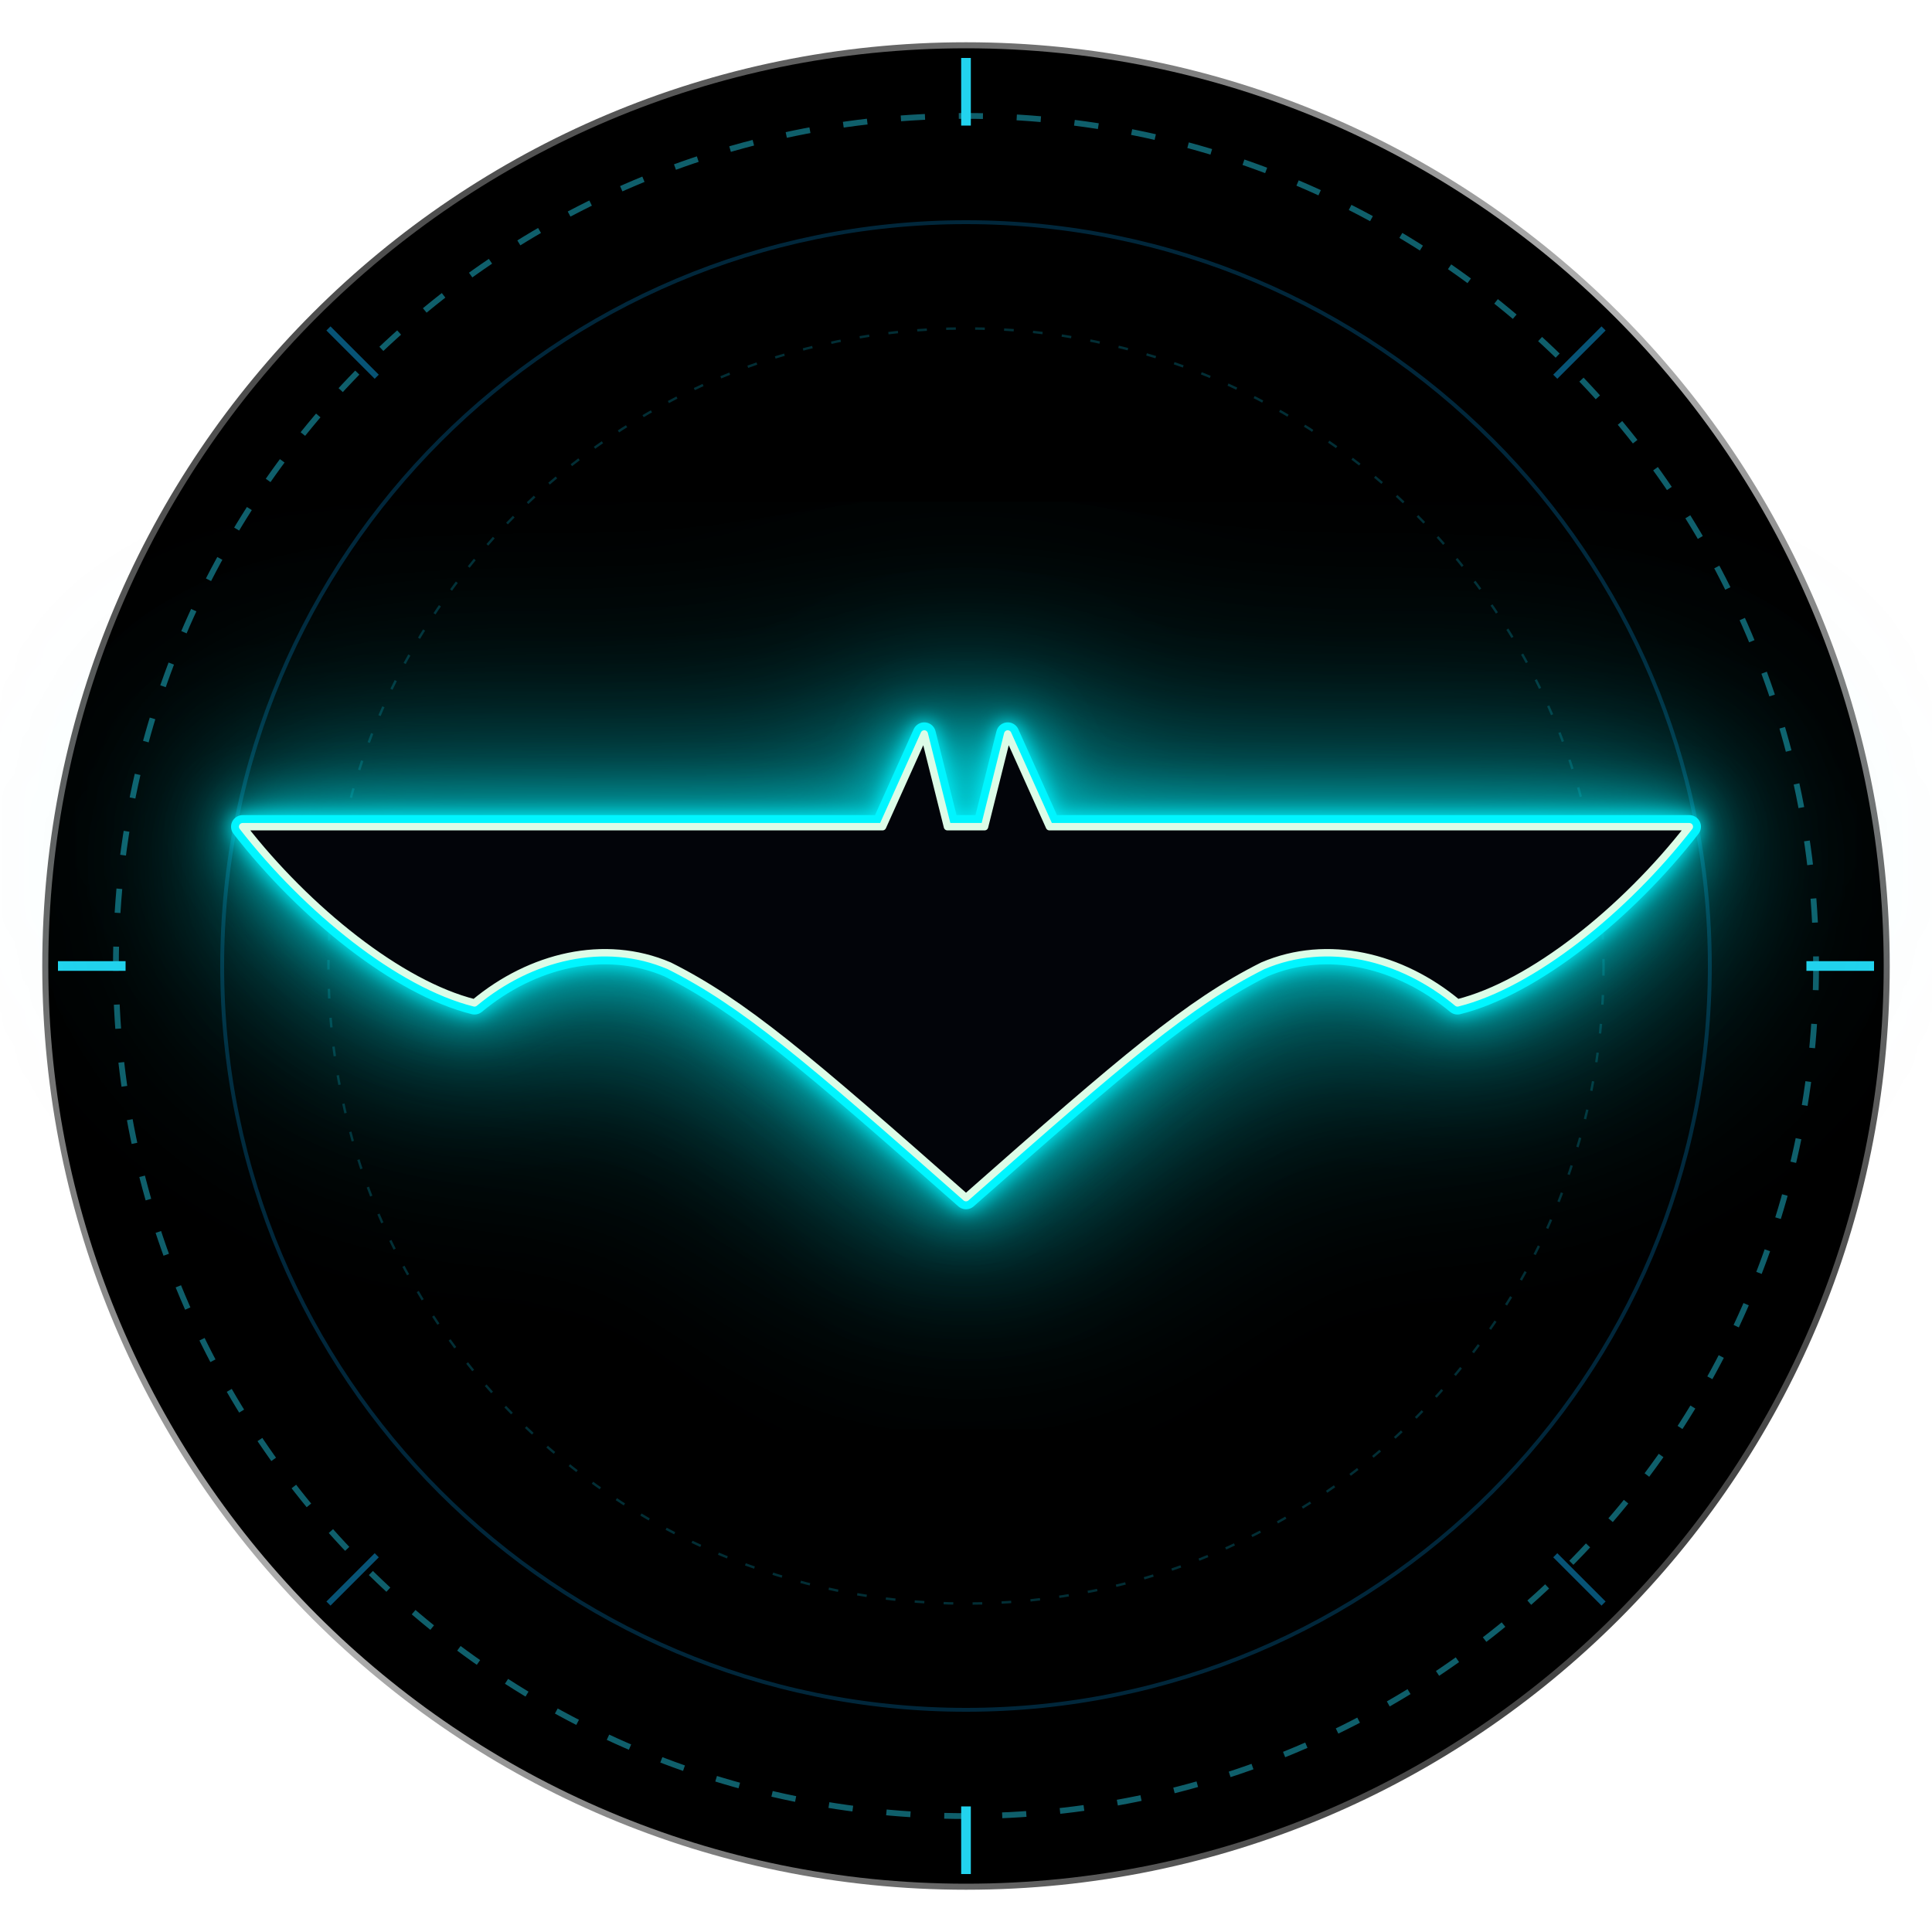
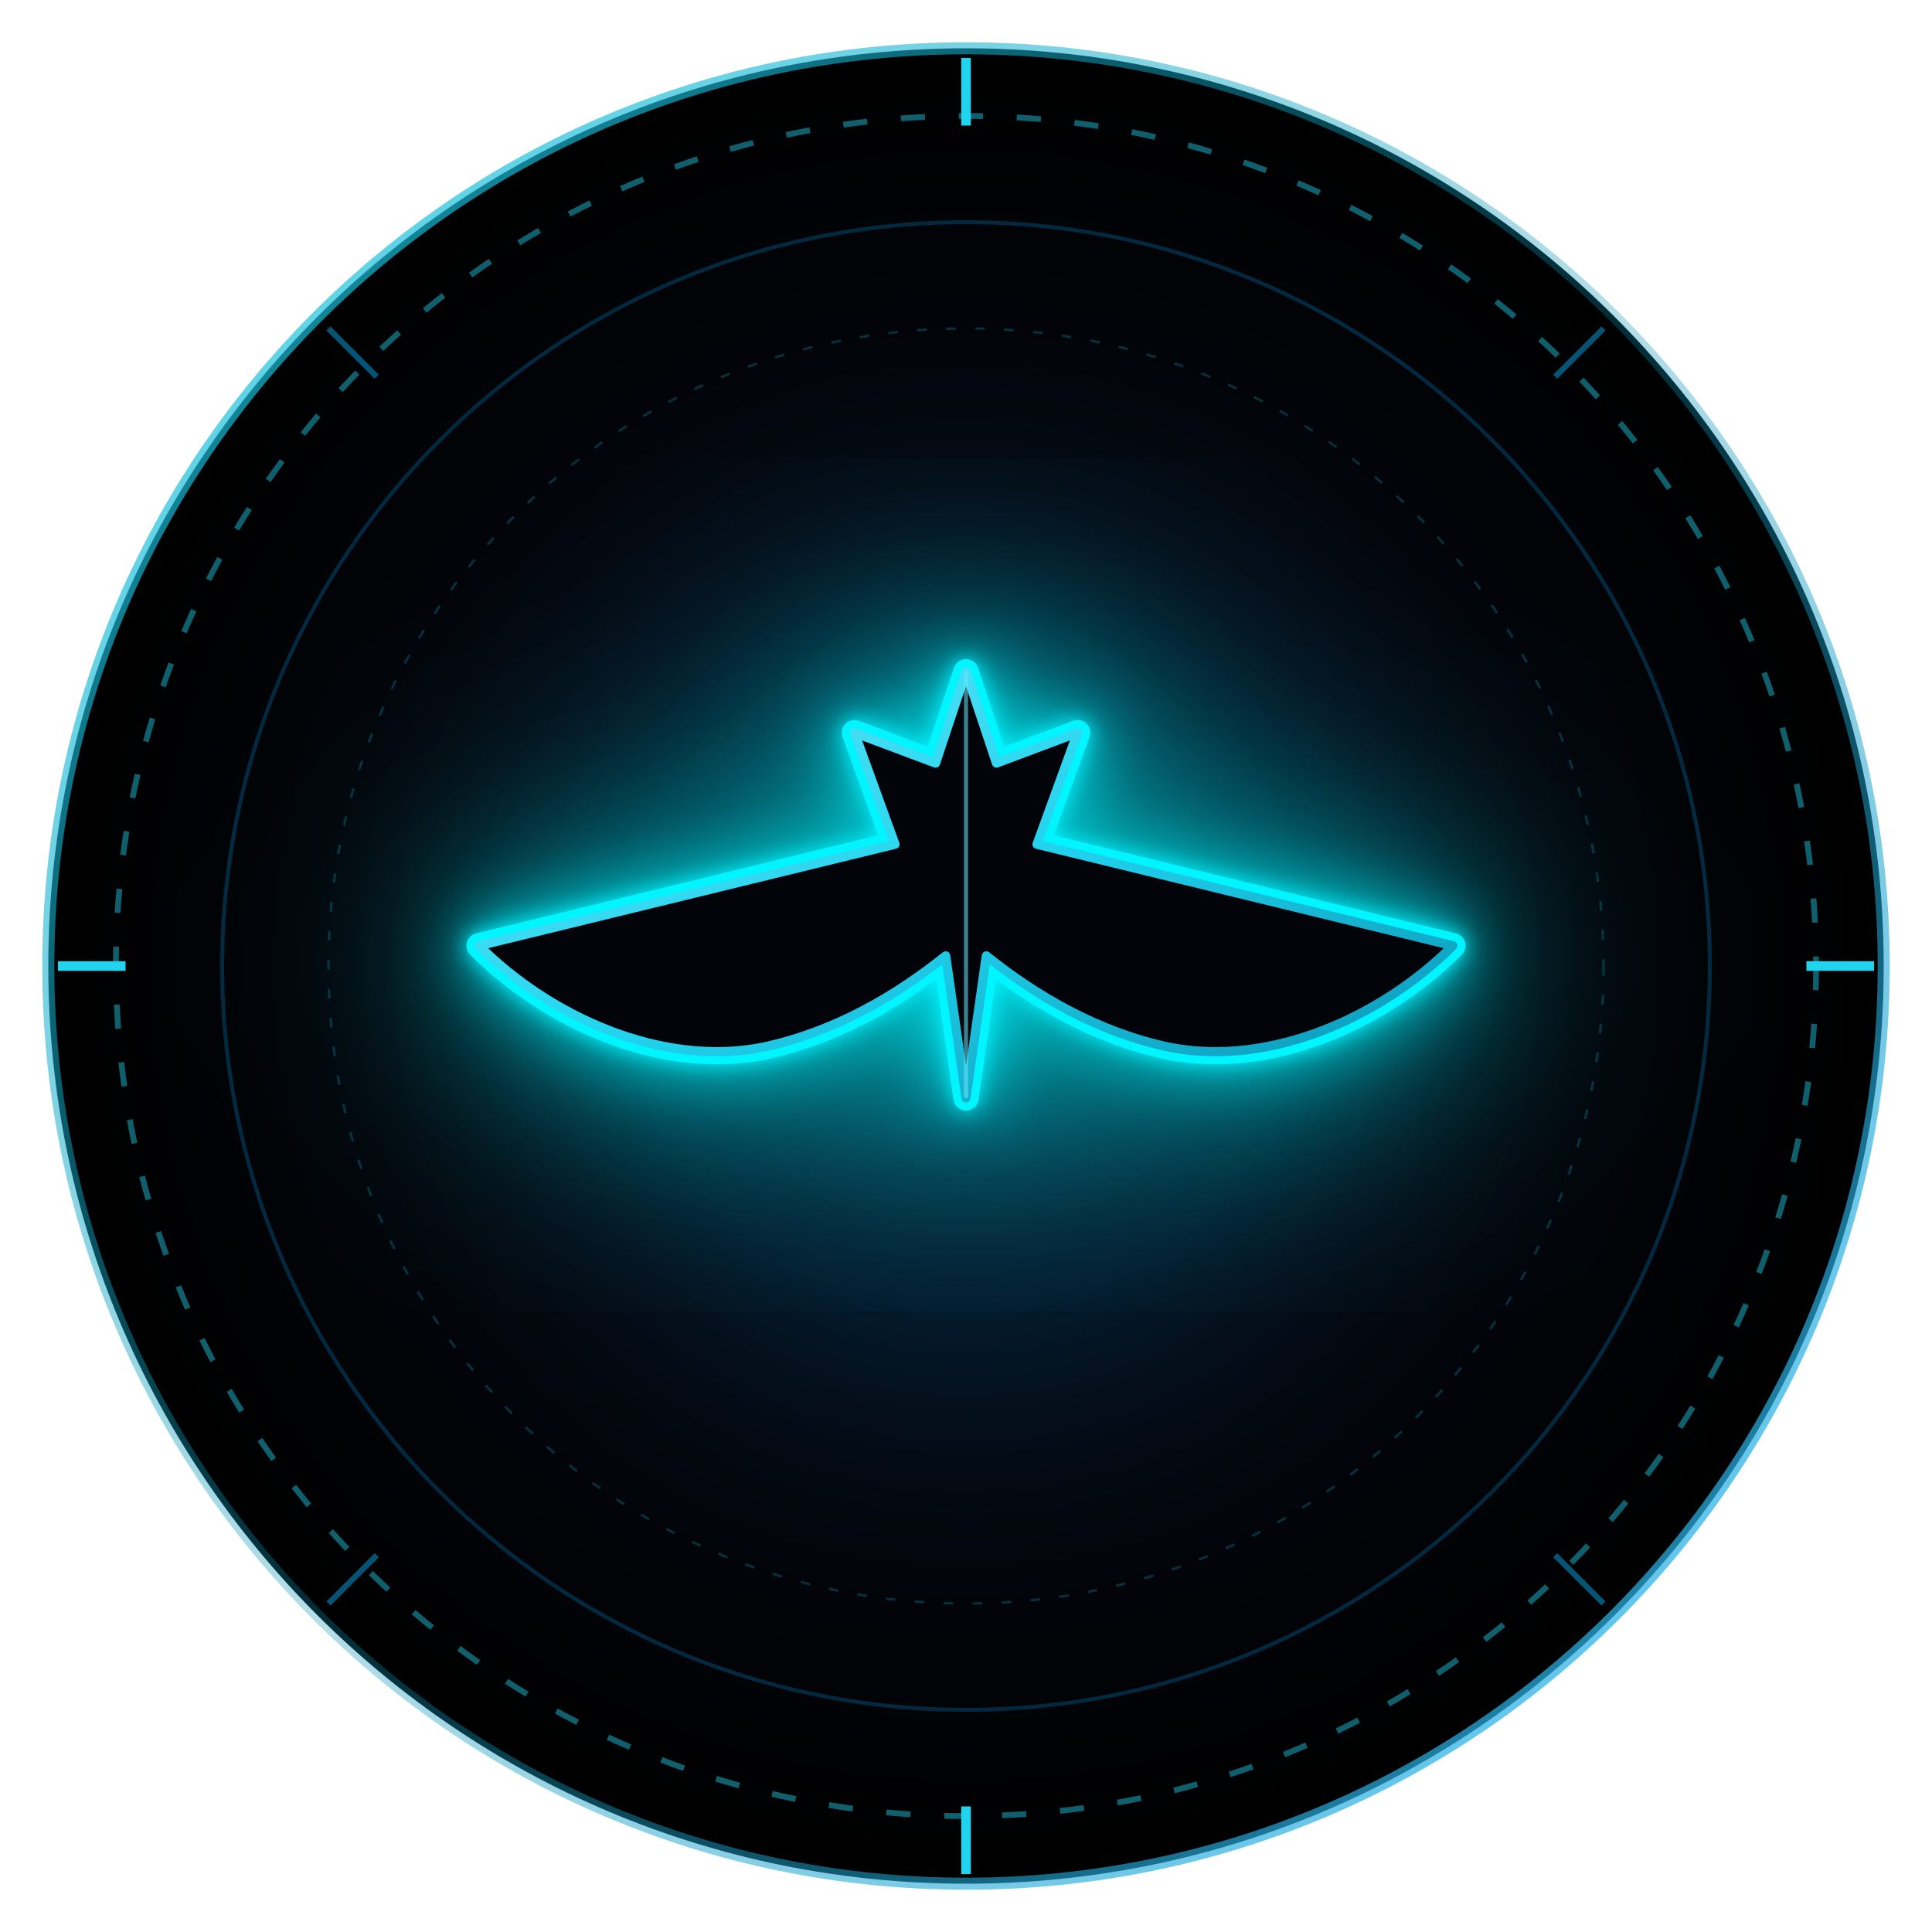
<svg xmlns="http://www.w3.org/2000/svg" viewBox="0 0 400 400" width="100%" height="100%">
  <defs>
    <filter id="cyanNeonGlow" x="-50%" y="-50%" width="200%" height="200%">
      <feGaussianBlur stdDeviation="2" result="blur1" />
      <feGaussianBlur stdDeviation="6" result="blur2" />
      <feGaussianBlur stdDeviation="14" result="blur3" />
      <feGaussianBlur stdDeviation="24" result="blur4" />
      <feMerge>
        <feMergeNode in="blur4" />
        <feMergeNode in="blur3" />
        <feMergeNode in="blur2" />
        <feMergeNode in="blur1" />
        <feMergeNode in="SourceGraphic" />
      </feMerge>
    </filter>
    <radialGradient id="batAura" cx="50%" cy="50%" r="50%">
-       <stop offset="0%" stopColor="#06b6d4" stop-opacity="0.35" />
-       <stop offset="45%" stopColor="#0284c7" stop-opacity="0.15" />
-       <stop offset="85%" stopColor="#020617" stop-opacity="0" />
+       <stop offset="0%" stop-color="#06b6d4" stop-opacity="0.35" />
+       <stop offset="45%" stop-color="#0284c7" stop-opacity="0.15" />
+       <stop offset="85%" stop-color="#020617" stop-opacity="0" />
    </radialGradient>
    <radialGradient id="roundBase" cx="50%" cy="50%" r="50%">
-       <stop offset="0%" stopColor="#070d1a" />
-       <stop offset="60%" stopColor="#03060d" />
-       <stop offset="100%" stopColor="#000000" />
+       <stop offset="0%" stop-color="#070d1a" />
+       <stop offset="60%" stop-color="#03060d" />
+       <stop offset="100%" stop-color="#000000" />
    </radialGradient>
    <linearGradient id="ringGrad" x1="0%" y1="0%" x2="100%" y2="100%">
-       <stop offset="0%" stopColor="#22d3ee" stop-opacity="0.85" />
-       <stop offset="50%" stopColor="#0891b2" stop-opacity="0.3" />
-       <stop offset="100%" stopColor="#38bdf8" stop-opacity="0.9" />
+       <stop offset="0%" stop-color="#22d3ee" stop-opacity="0.85" />
+       <stop offset="50%" stop-color="#0891b2" stop-opacity="0.3" />
+       <stop offset="100%" stop-color="#38bdf8" stop-opacity="0.9" />
+     </linearGradient>
+     <linearGradient id="wingEdge" x1="0%" y1="0%" x2="100%" y2="100%">
+       <stop offset="0%" stop-color="#67e8f9" />
+       <stop offset="50%" stop-color="#22d3ee" />
+       <stop offset="100%" stop-color="#0891b2" />
    </linearGradient>
  </defs>
  <circle cx="200" cy="200" r="190" fill="url(#roundBase)" stroke="url(#ringGrad)" stroke-width="2.5" />
  <circle cx="200" cy="200" r="160" fill="url(#batAura)" />
  <circle cx="200" cy="200" r="176" fill="none" stroke="#22d3ee" stroke-width="1.2" stroke-dasharray="5 7" opacity="0.45" />
  <circle cx="200" cy="200" r="154" fill="none" stroke="#0284c7" stroke-width="0.8" opacity="0.3" />
  <circle cx="200" cy="200" r="132" fill="none" stroke="#06b6d4" stroke-width="0.5" stroke-dasharray="2 4" opacity="0.25" />
  <line x1="200" y1="12" x2="200" y2="26" stroke="#22d3ee" stroke-width="2" />
  <line x1="200" y1="374" x2="200" y2="388" stroke="#22d3ee" stroke-width="2" />
  <line x1="12" y1="200" x2="26" y2="200" stroke="#22d3ee" stroke-width="2" />
  <line x1="374" y1="200" x2="388" y2="200" stroke="#22d3ee" stroke-width="2" />
  <line x1="68" y1="68" x2="78" y2="78" stroke="#0ea5e9" stroke-width="1.2" opacity="0.5" />
  <line x1="332" y1="68" x2="322" y2="78" stroke="#0ea5e9" stroke-width="1.2" opacity="0.5" />
  <line x1="68" y1="332" x2="78" y2="322" stroke="#0ea5e9" stroke-width="1.2" opacity="0.5" />
  <line x1="332" y1="332" x2="322" y2="322" stroke="#0ea5e9" stroke-width="1.2" opacity="0.5" />
-   <g transform="translate(200, 184.6) scale(0.96)">
-     <path d="M 0,-14              L -4,-14 L -9,-34 L -18,-14              L -156,-14              C -142,4 -122,20 -106,24              C -94,14 -78,10 -64,16              C -48,24 -34,36 0,66              C 34,36 48,24 64,16              C 78,10 94,14 106,24              C 122,20 142,4 156,-14              L 18,-14 L 9,-34 L 4,-14 Z" fill="#000000" stroke="#00f5ff" stroke-width="5" stroke-linejoin="round" stroke-linecap="round" filter="url(#cyanNeonGlow)" />
-     <path d="M 0,-14              L -4,-14 L -9,-34 L -18,-14              L -156,-14              C -142,4 -122,20 -106,24              C -94,14 -78,10 -64,16              C -48,24 -34,36 0,66              C 34,36 48,24 64,16              C 78,10 94,14 106,24              C 122,20 142,4 156,-14              L 18,-14 L 9,-34 L 4,-14 Z" fill="#020409" stroke="#dcfce7" stroke-width="1.6" stroke-linejoin="round" stroke-linecap="round" />
+   <g transform="translate(200, 200) scale(1.05)">
+     <path d="M 0,-58              L 6,-40 L 22,-46 L 14,-24              L 96,-4              C 82,10 60,20 40,16              C 26,13 14,6 4,-2              L 0,26              L -4,-2              C -14,6 -26,13 -40,16              C -60,20 -82,10 -96,-4              L -14,-24 L -22,-46 L -6,-40 Z" fill="#000000" stroke="#00f5ff" stroke-width="5" stroke-linejoin="round" stroke-linecap="round" filter="url(#cyanNeonGlow)" />
+     <path d="M 0,-58              L 6,-40 L 22,-46 L 14,-24              L 96,-4              C 82,10 60,20 40,16              C 26,13 14,6 4,-2              L 0,26              L -4,-2              C -14,6 -26,13 -40,16              C -60,20 -82,10 -96,-4              L -14,-24 L -22,-46 L -6,-40 Z" fill="#020409" stroke="url(#wingEdge)" stroke-width="1.8" stroke-linejoin="round" stroke-linecap="round" />
+     <path d="M 0,-58 L 0,26" stroke="#67e8f9" stroke-width="0.8" opacity="0.55" />
  </g>
</svg>
